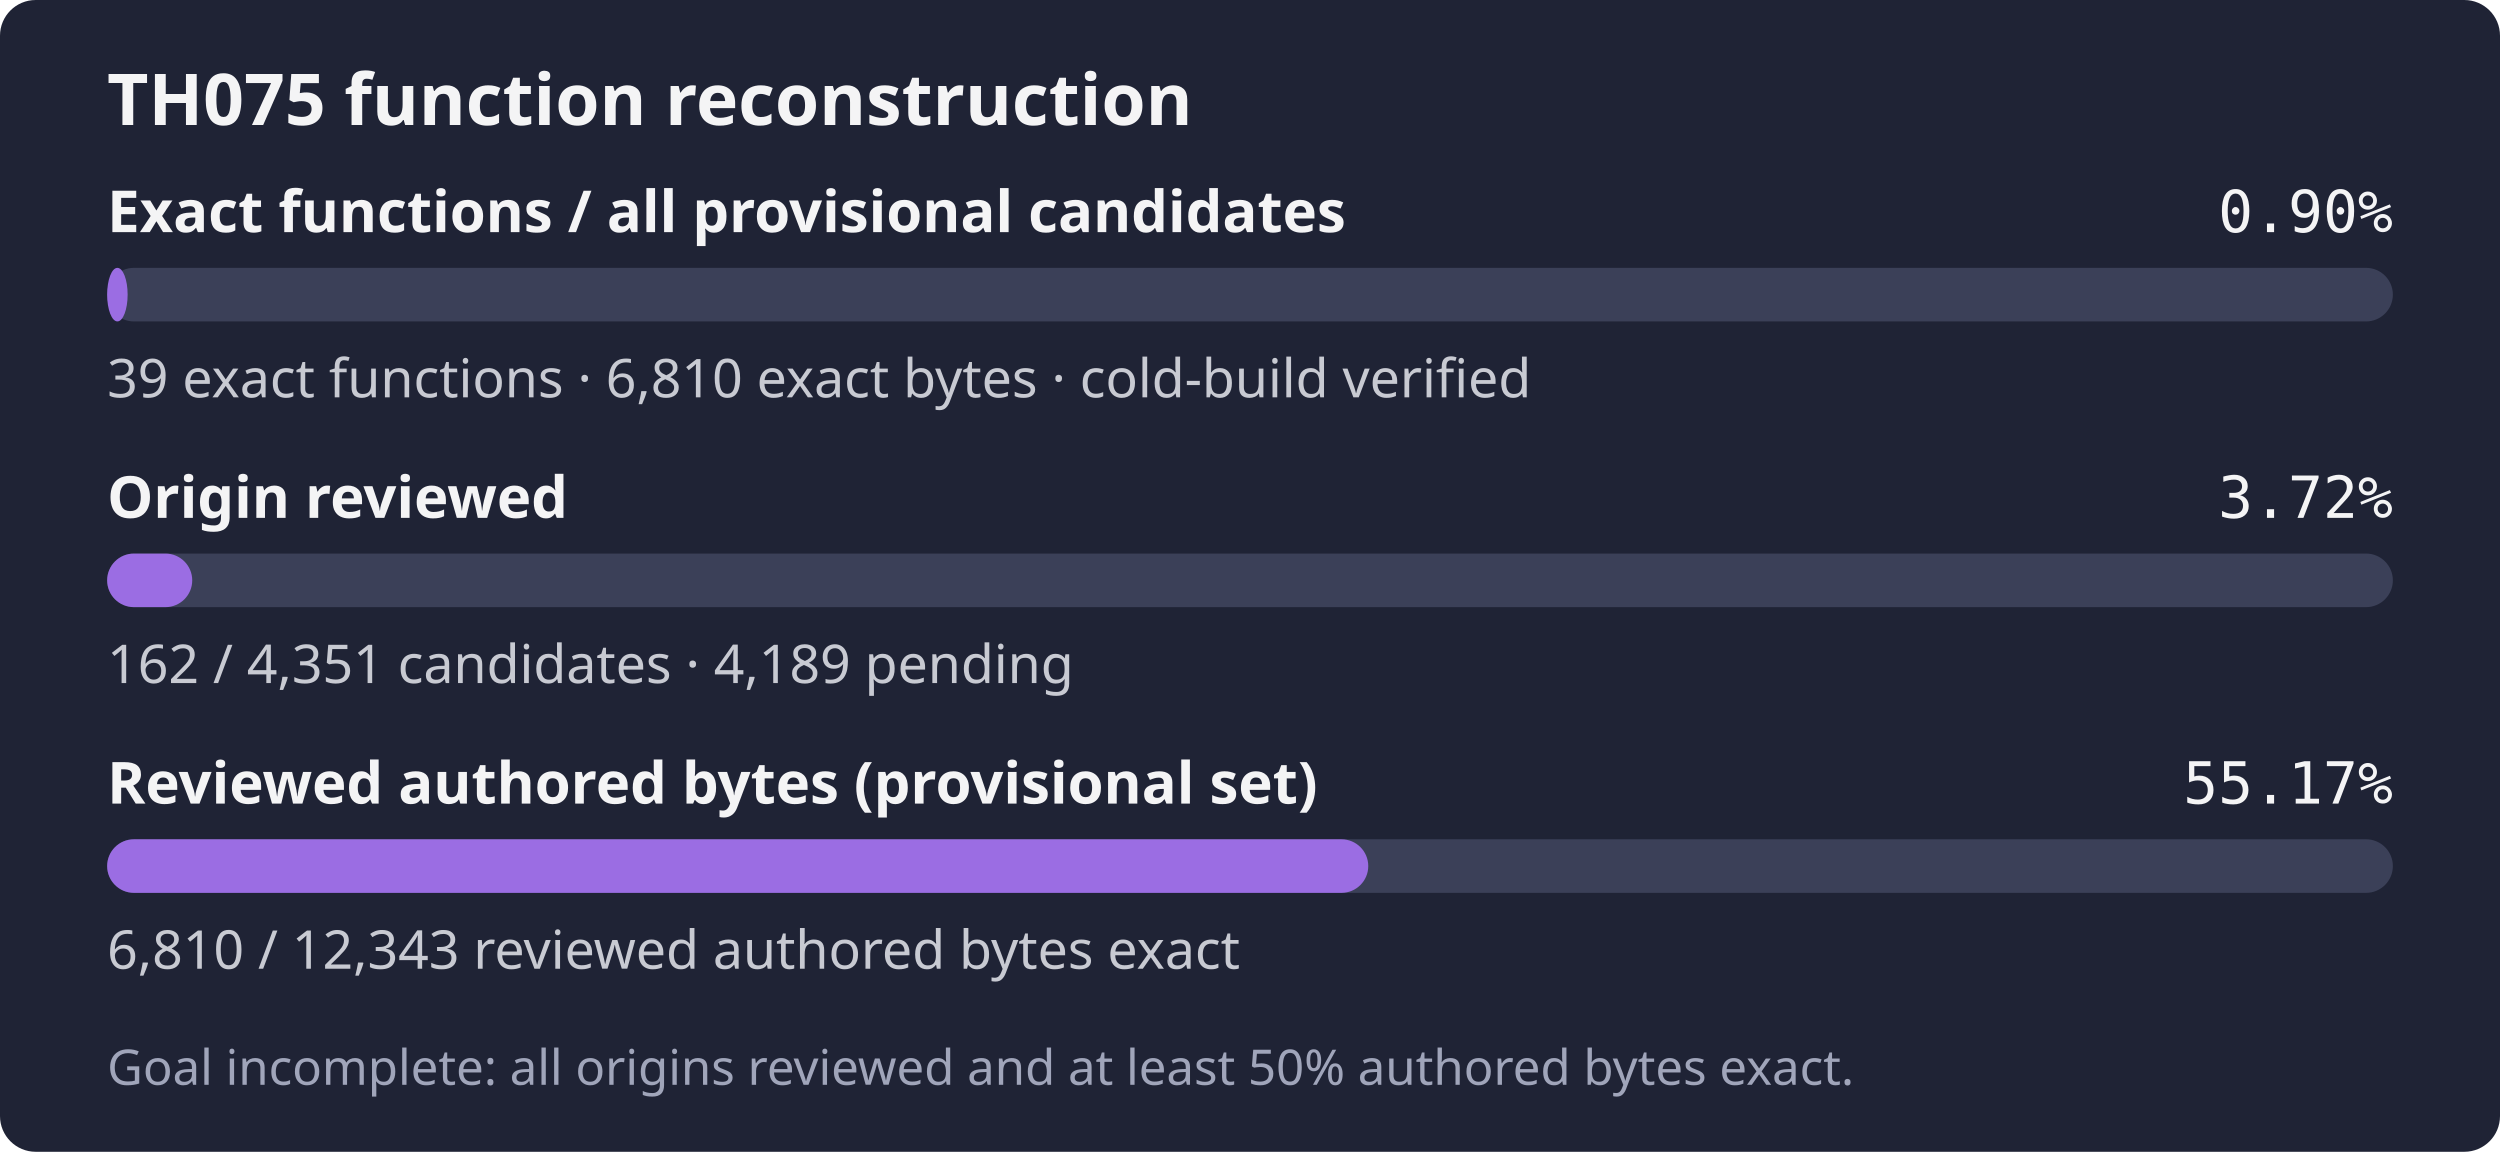
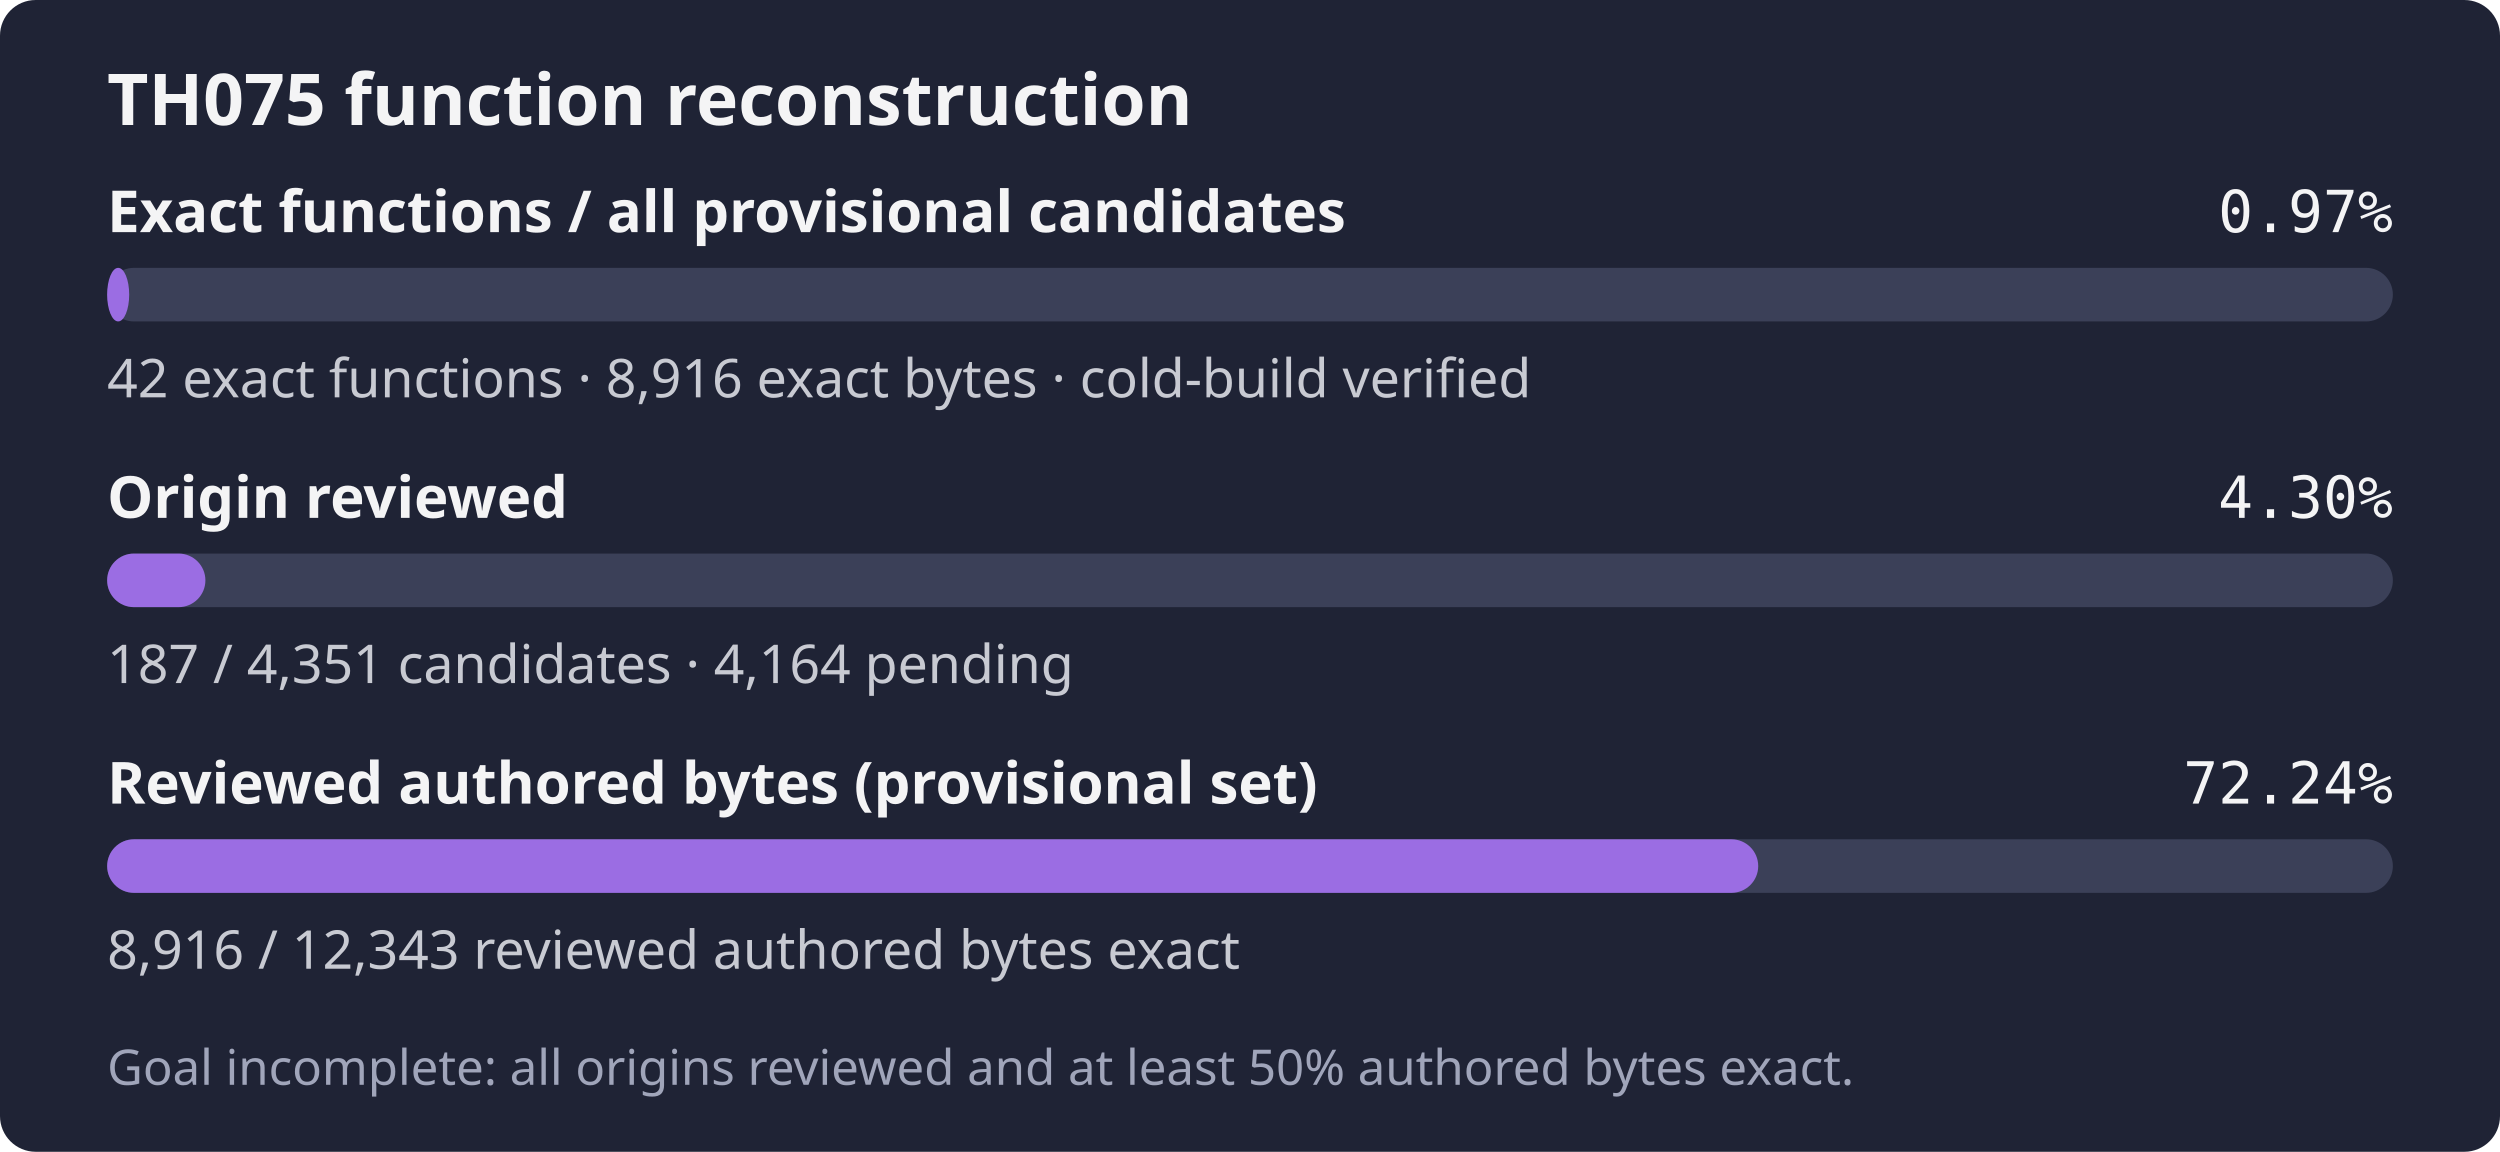
- <svg xmlns="http://www.w3.org/2000/svg" width="560" height="258" role="img" aria-label="TH075: 39 exact functions, 6,810 exact bytes; 162 of 4,351 candidates reviewed; Goal incomplete: all origins reviewed and at least 50% authored bytes exact.">
+ <svg xmlns="http://www.w3.org/2000/svg" width="560" height="258" role="img" aria-label="TH075: 42 exact functions, 8,916 exact bytes; 187 of 4,351 candidates reviewed; Goal incomplete: all origins reviewed and at least 50% authored bytes exact.">
  <rect width="560" height="258" rx="8" fill="#1f2335" />
  <text x="24" y="28" fill="#f4f4f5" font-family="sans-serif" font-size="16" font-weight="600">TH075 function reconstruction</text>
  <text x="24" y="52" fill="#f4f4f5" font-family="sans-serif" font-size="13" font-weight="600">Exact functions / all provisional candidates</text>
-   <text x="536" y="52" fill="#f4f4f5" text-anchor="end" font-family="monospace" font-size="13">0.90%</text>
+   <text x="536" y="52" fill="#f4f4f5" text-anchor="end" font-family="monospace" font-size="13">0.97%</text>
  <rect x="24" y="60" width="512" height="12" rx="6" fill="#3b4058" />
-   <rect x="24" y="60" width="4.59" height="12" rx="6" fill="#9b6de3" />
-   <text x="24" y="89" fill="#c8cad2" font-family="sans-serif" font-size="12">39 exact functions · 6,810 exact bytes · cold-build verified</text>
+   <rect x="24" y="60" width="4.94" height="12" rx="6" fill="#9b6de3" />
+   <text x="24" y="89" fill="#c8cad2" font-family="sans-serif" font-size="12">42 exact functions · 8,916 exact bytes · cold-build verified</text>
  <text x="24" y="116" fill="#f4f4f5" font-family="sans-serif" font-size="13" font-weight="600">Origin reviewed</text>
-   <text x="536" y="116" fill="#f4f4f5" text-anchor="end" font-family="monospace" font-size="13">3.72%</text>
+   <text x="536" y="116" fill="#f4f4f5" text-anchor="end" font-family="monospace" font-size="13">4.30%</text>
  <rect x="24" y="124" width="512" height="12" rx="6" fill="#3b4058" />
-   <rect x="24" y="124" width="19.06" height="12" rx="6" fill="#9b6de3" />
-   <text x="24" y="153" fill="#c8cad2" font-family="sans-serif" font-size="12">162 / 4,351 candidates · 4,189 pending</text>
+   <rect x="24" y="124" width="22.01" height="12" rx="6" fill="#9b6de3" />
+   <text x="24" y="153" fill="#c8cad2" font-family="sans-serif" font-size="12">187 / 4,351 candidates · 4,164 pending</text>
  <text x="24" y="180" fill="#f4f4f5" font-family="sans-serif" font-size="13" font-weight="600">Reviewed authored bytes (provisional set)</text>
-   <text x="536" y="180" fill="#f4f4f5" text-anchor="end" font-family="monospace" font-size="13">55.17%</text>
+   <text x="536" y="180" fill="#f4f4f5" text-anchor="end" font-family="monospace" font-size="13">72.24%</text>
  <rect x="24" y="188" width="512" height="12" rx="6" fill="#3b4058" />
-   <rect x="24" y="188" width="282.49" height="12" rx="6" fill="#9b6de3" />
-   <text x="24" y="217" fill="#c8cad2" font-family="sans-serif" font-size="12">6,810 / 12,343 reviewed authored bytes exact</text>
+   <rect x="24" y="188" width="369.84" height="12" rx="6" fill="#9b6de3" />
+   <text x="24" y="217" fill="#c8cad2" font-family="sans-serif" font-size="12">8,916 / 12,343 reviewed authored bytes exact</text>
  <text x="24" y="243" fill="#a0a5ba" font-family="sans-serif" font-size="11">Goal incomplete: all origins reviewed and at least 50% authored bytes exact.</text>
</svg>
